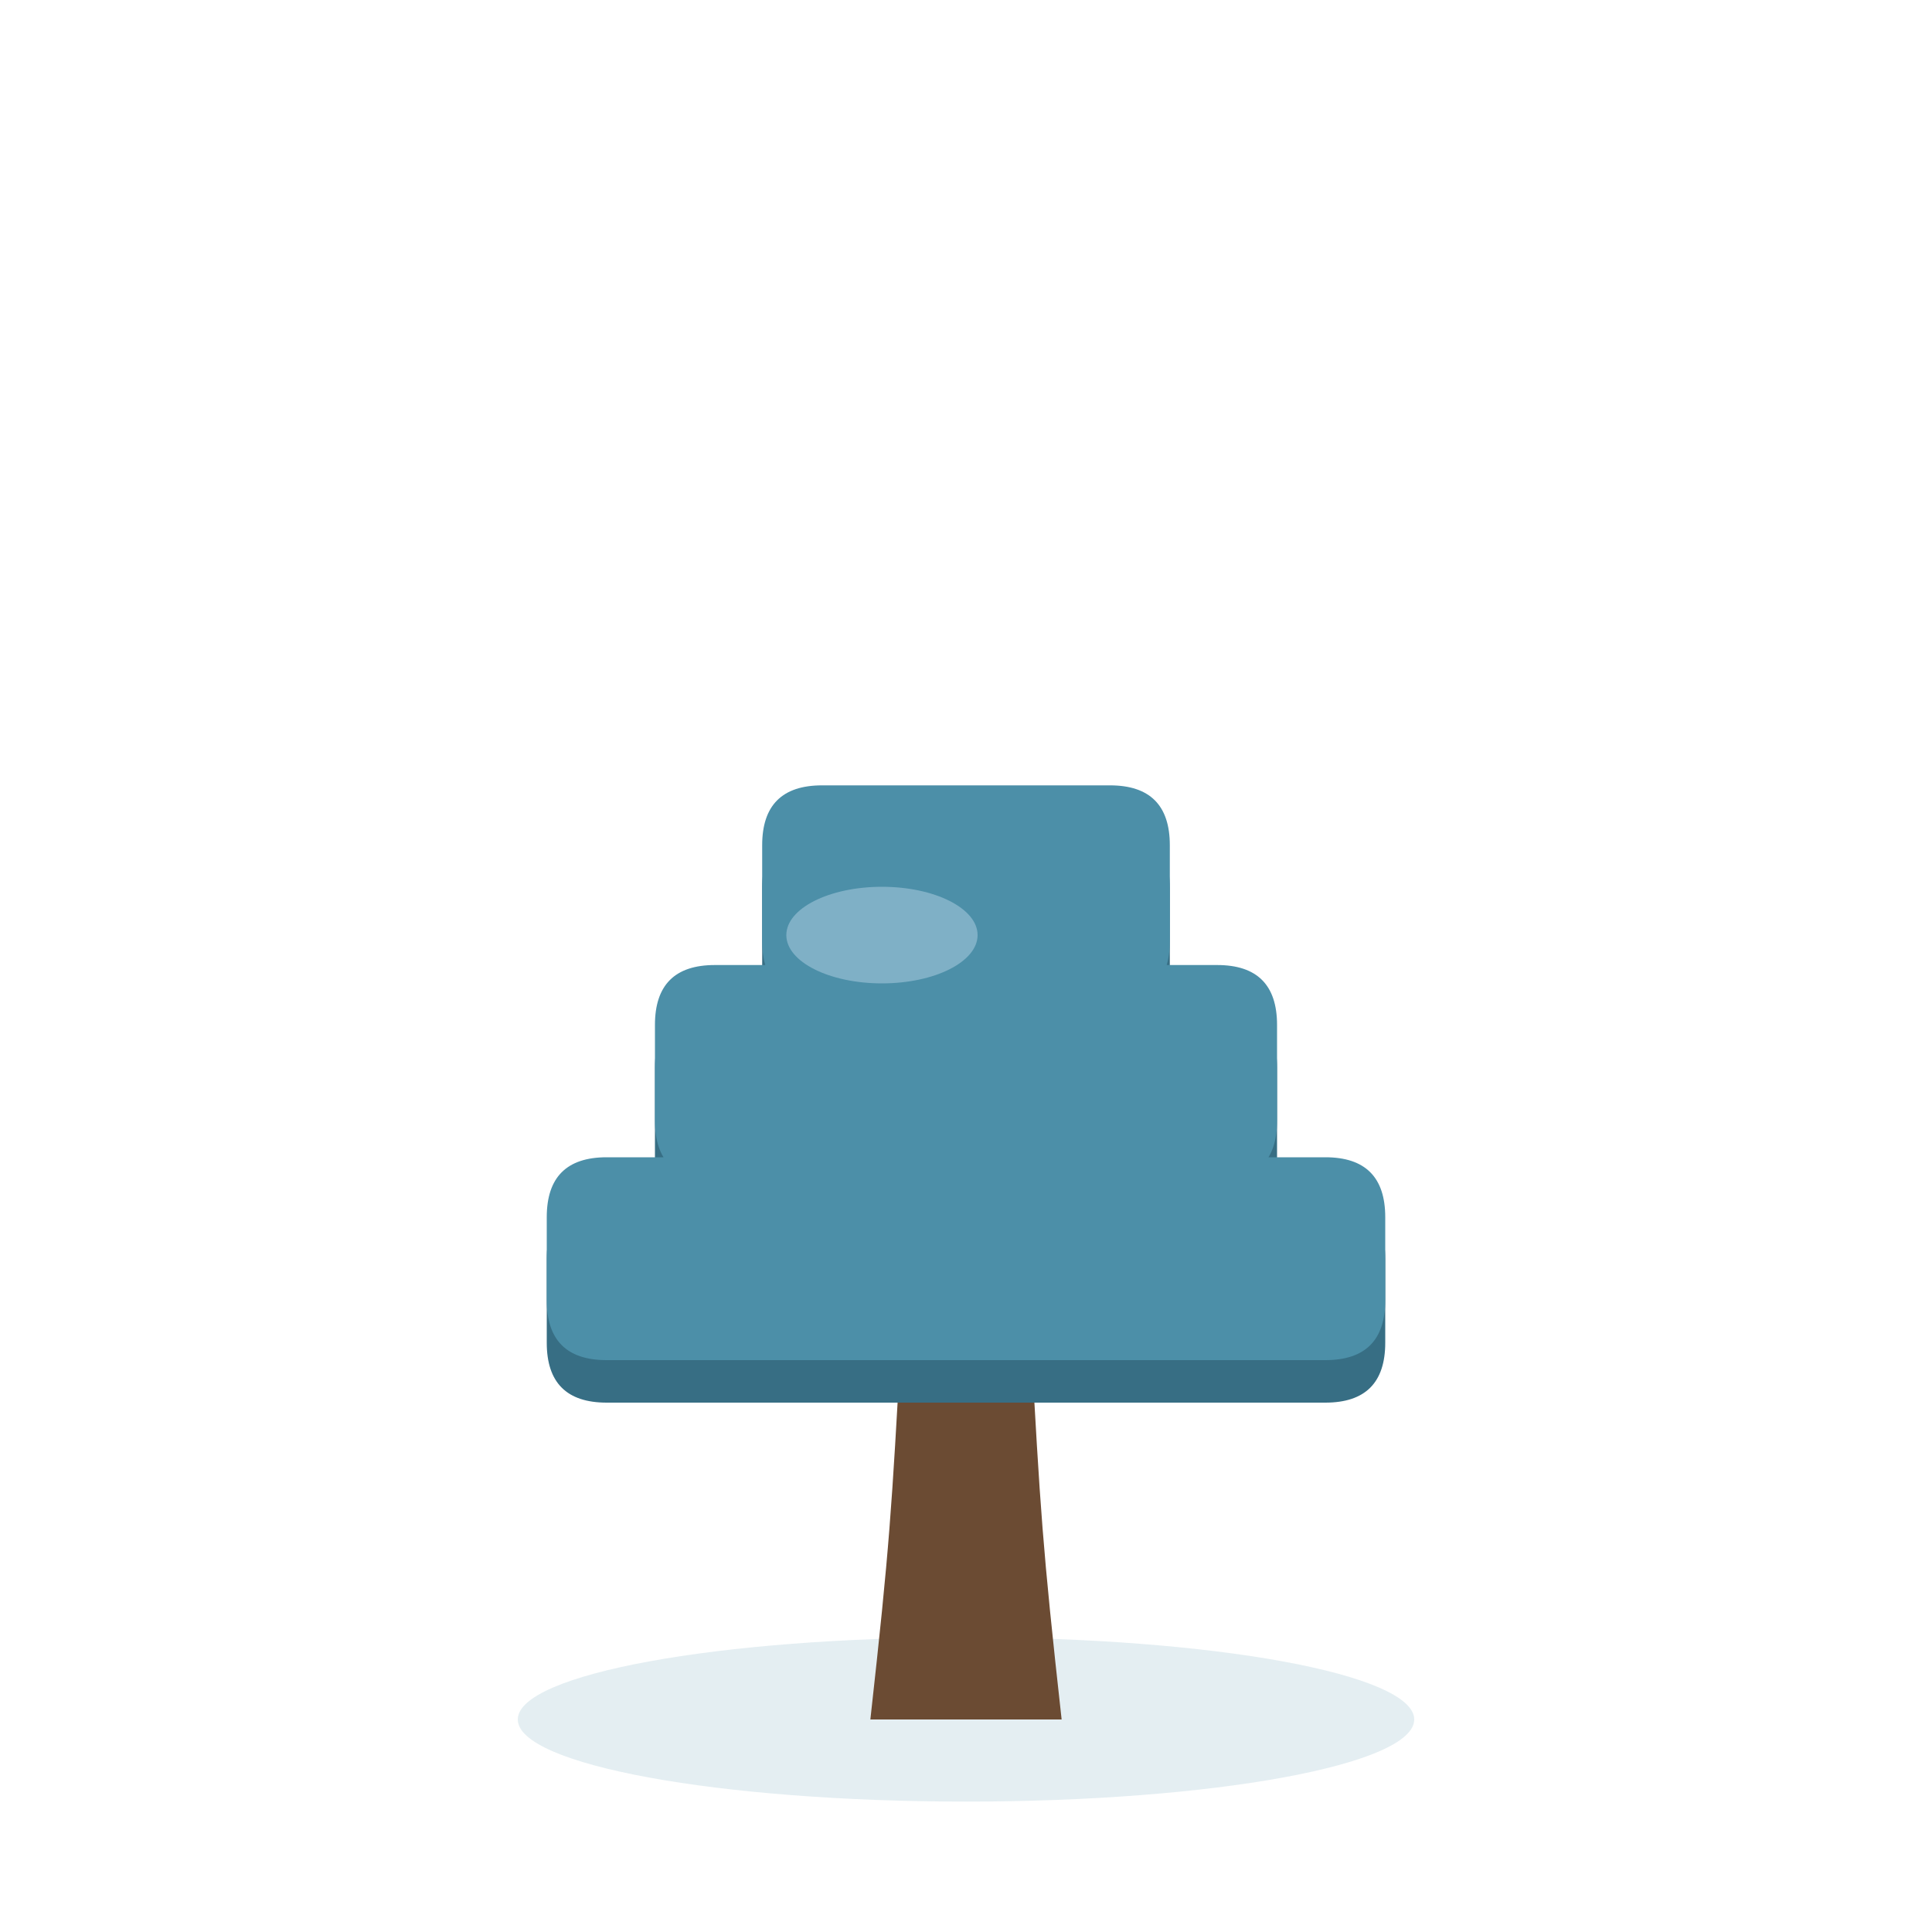
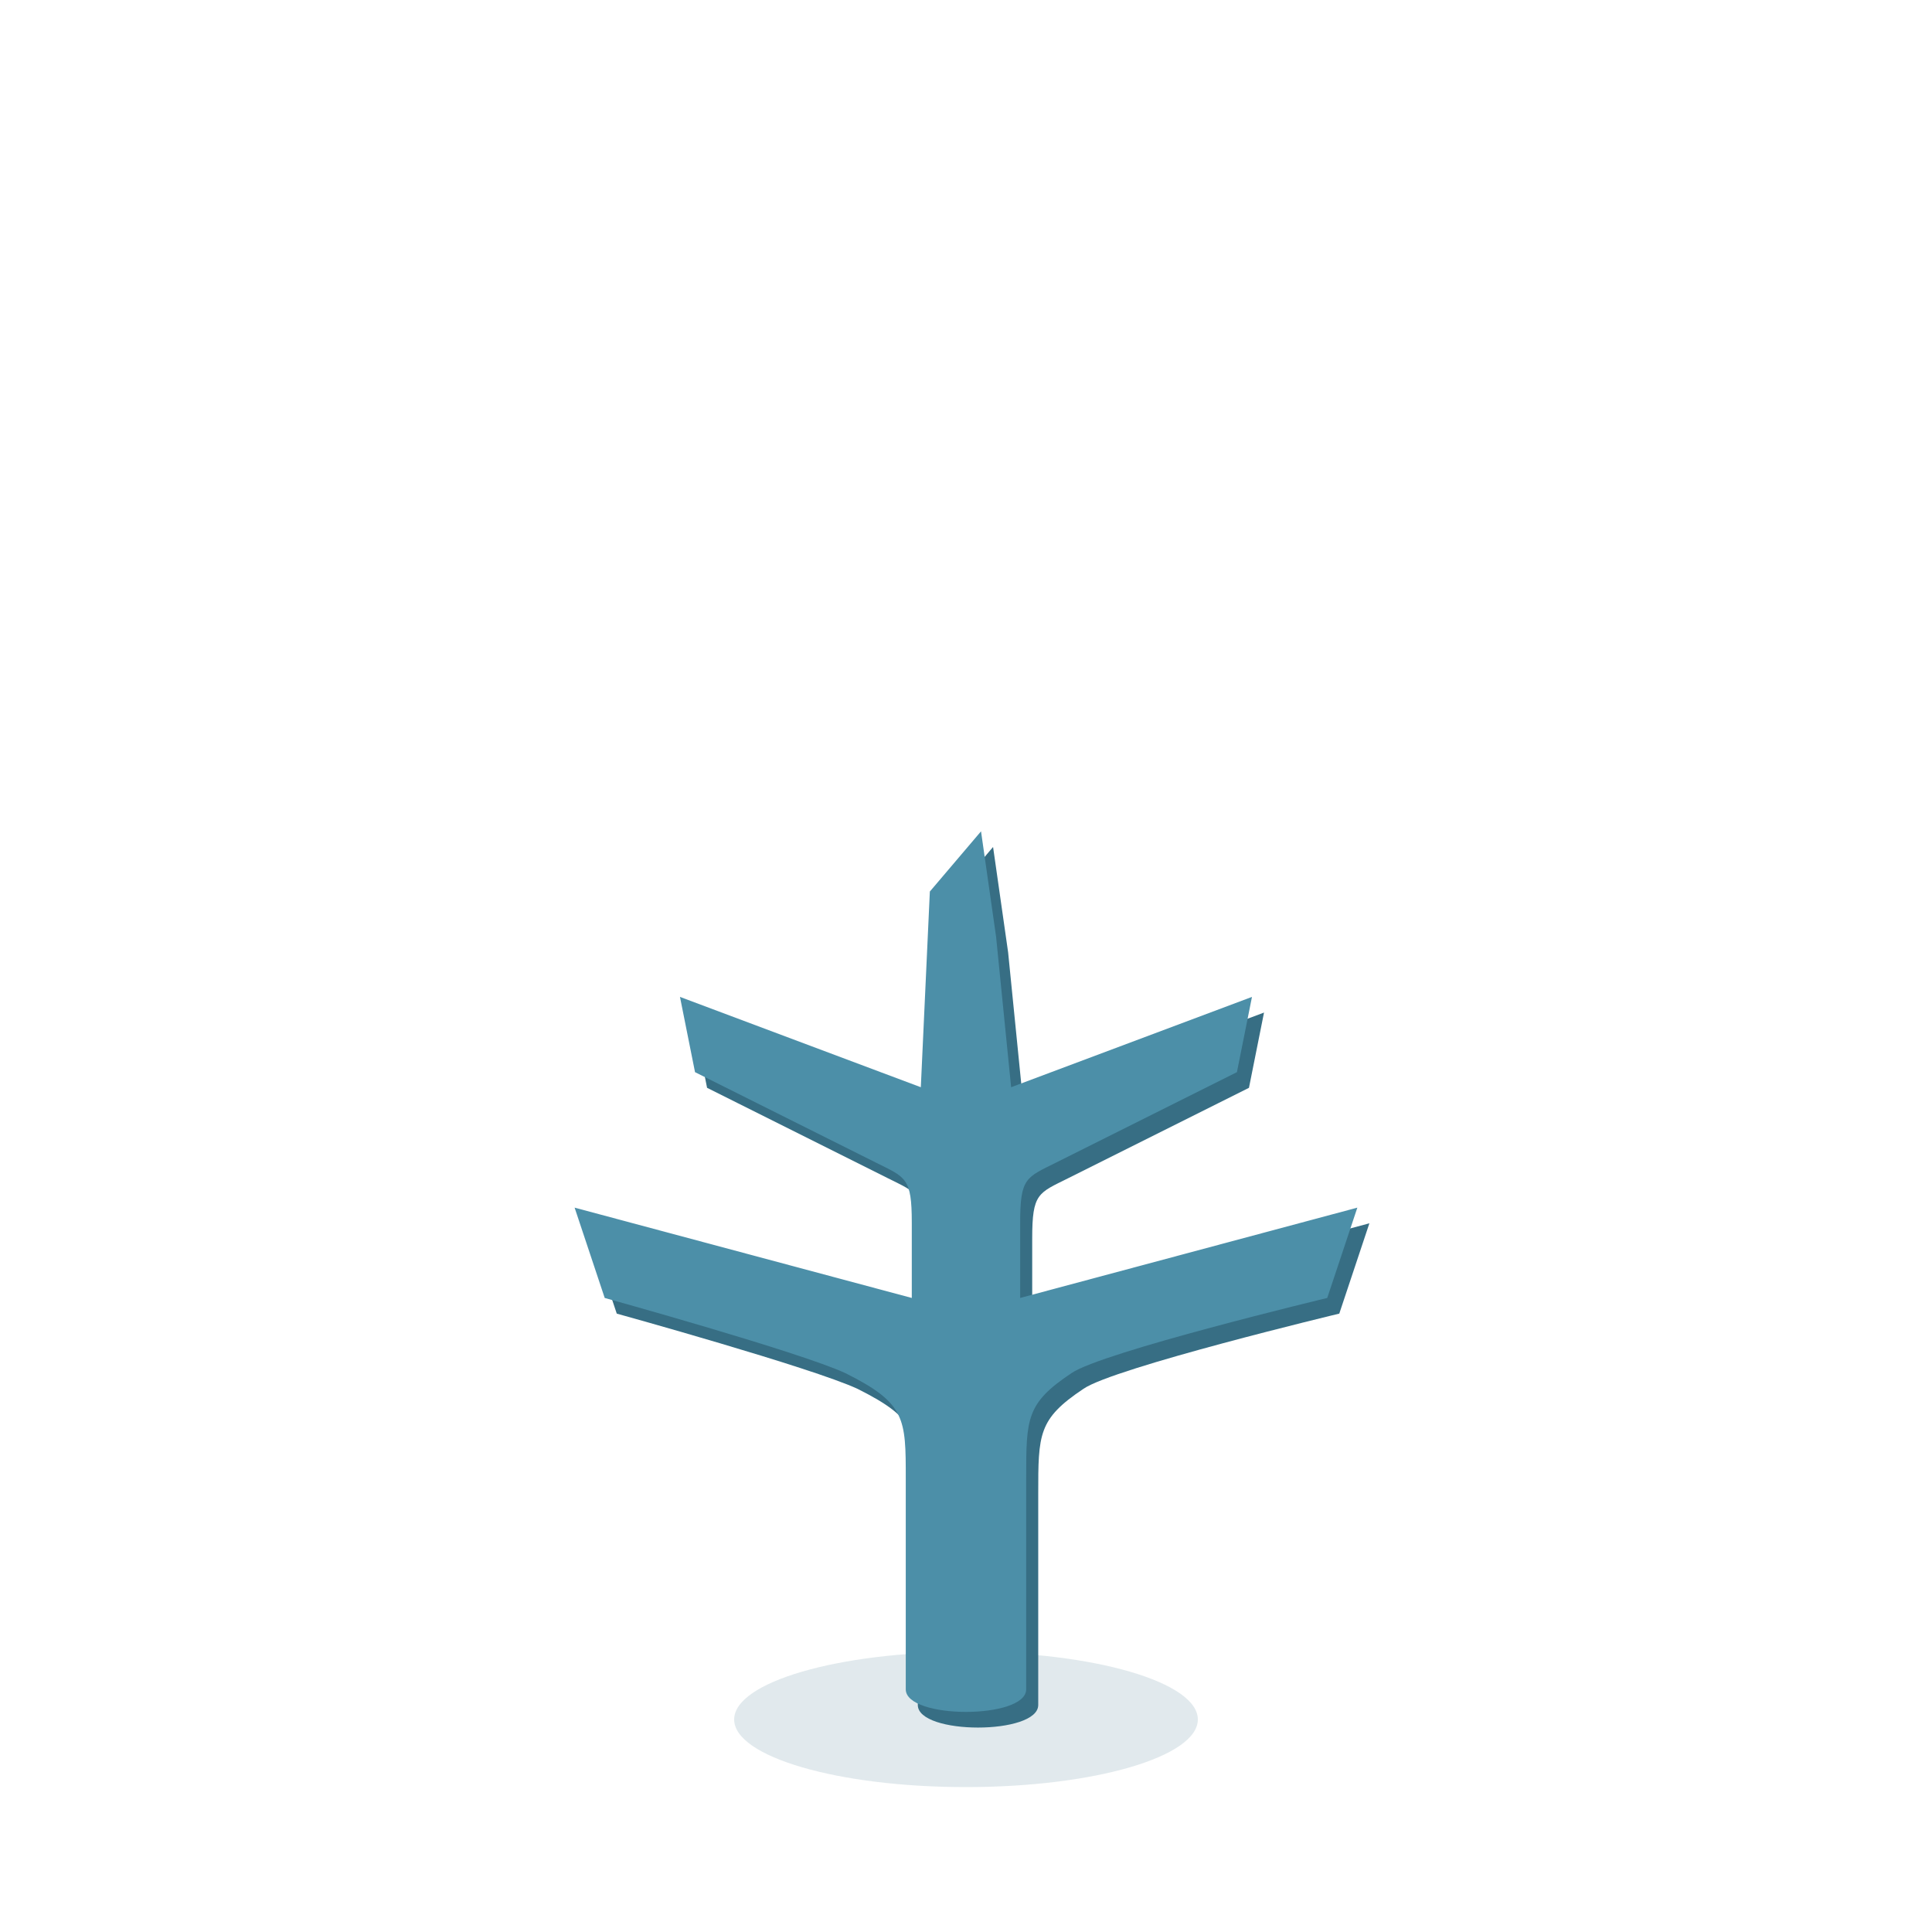
- <svg xmlns="http://www.w3.org/2000/svg" viewBox="0 0 200 200" width="200" height="200" role="img" aria-label="recycle tree, sapling stage">
-   <ellipse cx="100" cy="178" rx="46.4" ry="8.5" fill="#4C8FA8" opacity="0.15" />
-   <path d="M 90.1 178 C 92.1 160 92.3 156.4 93.3 138.4 L 106.7 138.4 C 107.7 156.4 107.9 160 109.9 178 Z" fill="#6B4B33" />
-   <path d="M 62.8 124.1 H 137.2 Q 143.4 124.1 143.4 130.3 V 139 Q 143.4 145.2 137.2 145.2 H 62.8 Q 56.6 145.2 56.6 139 V 130.3 Q 56.6 124.1 62.8 124.1 Z M 74 104.3 H 126 Q 132.2 104.3 132.2 110.5 V 120.4 Q 132.2 126.6 126 126.6 H 74 Q 67.8 126.6 67.8 120.4 V 110.5 Q 67.8 104.3 74 104.3 Z M 85.1 85.7 H 114.9 Q 121.1 85.7 121.1 91.9 V 101.8 Q 121.1 108 114.9 108 H 85.1 Q 78.9 108 78.9 101.8 V 91.9 Q 78.9 85.7 85.1 85.7 Z" fill="#376E84" />
-   <path d="M 62.8 119.8 H 137.2 Q 143.4 119.8 143.4 126 V 134.6 Q 143.4 140.8 137.2 140.8 H 62.8 Q 56.6 140.8 56.6 134.6 V 126 Q 56.6 119.8 62.8 119.8 Z M 74 99.9 H 126 Q 132.2 99.9 132.2 106.1 V 116 Q 132.2 122.2 126 122.2 H 74 Q 67.8 122.2 67.8 116 V 106.1 Q 67.8 99.9 74 99.9 Z M 85.1 81.3 H 114.9 Q 121.1 81.3 121.1 87.5 V 97.4 Q 121.1 103.6 114.9 103.6 H 85.1 Q 78.9 103.6 78.9 97.4 V 87.5 Q 78.9 81.3 85.1 81.3 Z" fill="#4C8FA8" />
-   <ellipse cx="91.3" cy="96.8" rx="9.9" ry="5" fill="#7FB0C6" />
+ <svg xmlns="http://www.w3.org/2000/svg" viewBox="0 0 200 200">
+   <ellipse cx="100" cy="178" rx="24" ry="7" fill="#376E84" opacity="0.15" />
+   <g transform="translate(53.25 84.50) scale(6.233)">
+     <path d="M6.5 14.5V11c0-1 0-1.25-1-1.75C4.75 8.9 1.5 8 1.5 8L1 6.5L6.6 8V6.75c0-.75-.1-.75-.6-1l-3-1.5L2.75 3l4 1.5l.15-3.25l.85-1L8 2l.25 2.5l4-1.5L12 4.25l-3 1.5c-.5.25-.6.25-.6 1V8L14 6.5L13.5 8s-3.75.9-4.25 1.25c-.75.5-.75.75-.75 1.75v3.5c0 .5-2 .5-2 0" fill="#376E84" transform="translate(0.20 0.26)" />
+     <path d="M6.5 14.5V11c0-1 0-1.25-1-1.75C4.75 8.9 1.5 8 1.5 8L1 6.5L6.6 8V6.75c0-.75-.1-.75-.6-1l-3-1.5L2.75 3l4 1.5l.15-3.25l.85-1L8 2l.25 2.5l4-1.5L12 4.25l-3 1.5c-.5.25-.6.25-.6 1V8L14 6.5L13.5 8s-3.75.9-4.25 1.25c-.75.5-.75.75-.75 1.75v3.5c0 .5-2 .5-2 0" fill="#4C8FA8" />
+   </g>
</svg>
